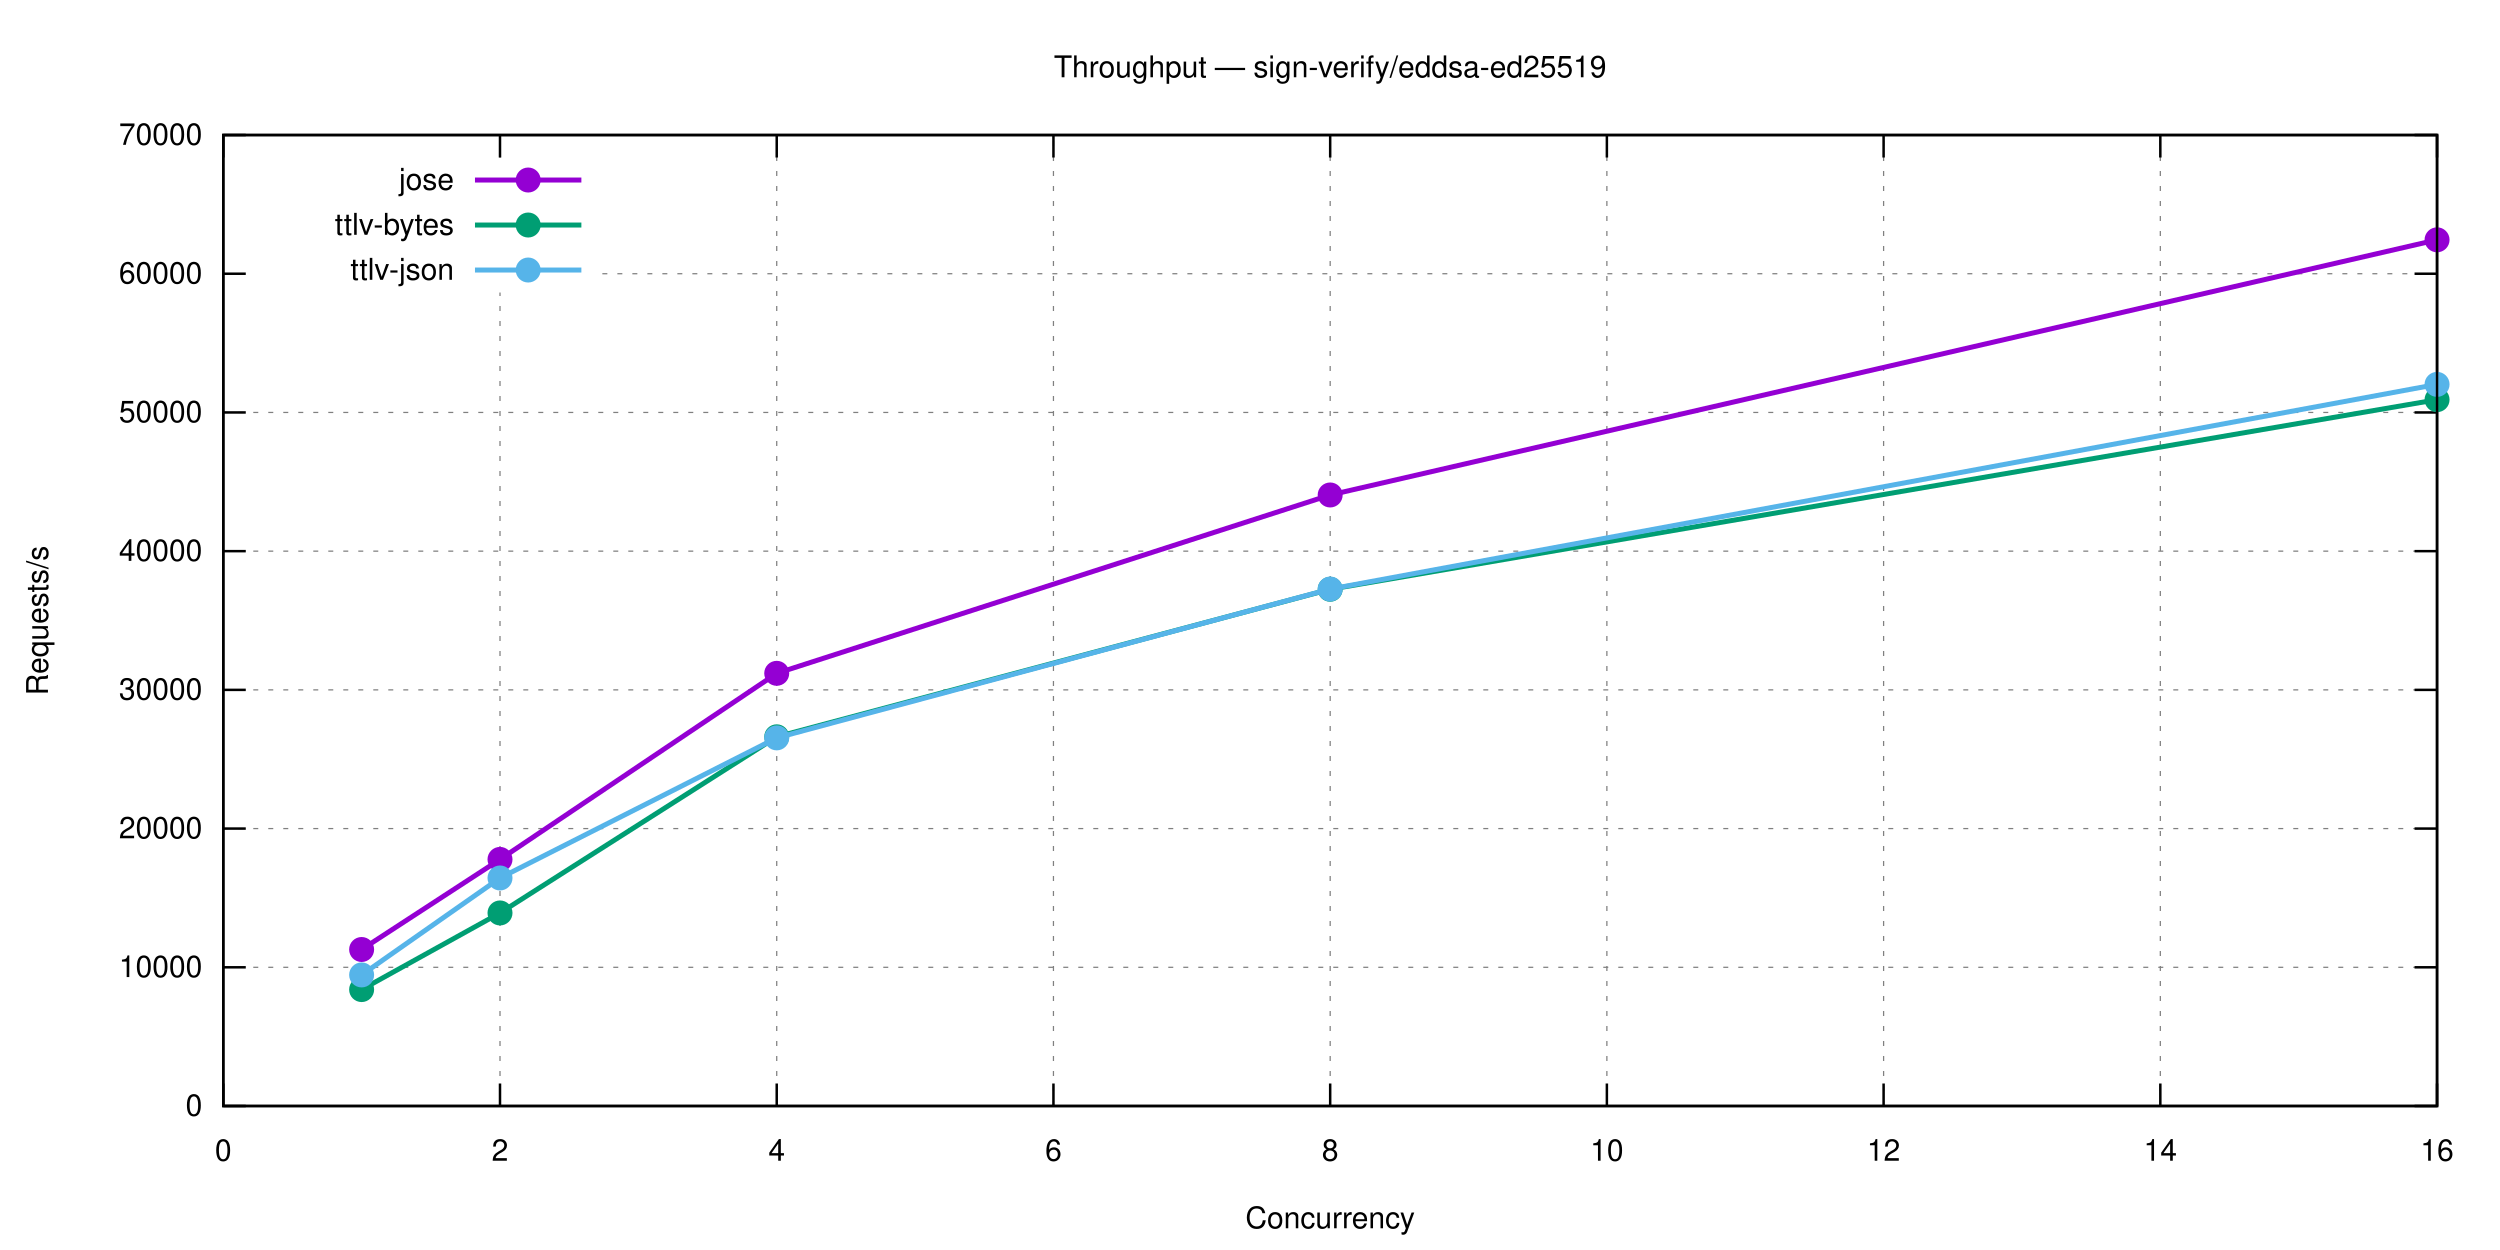
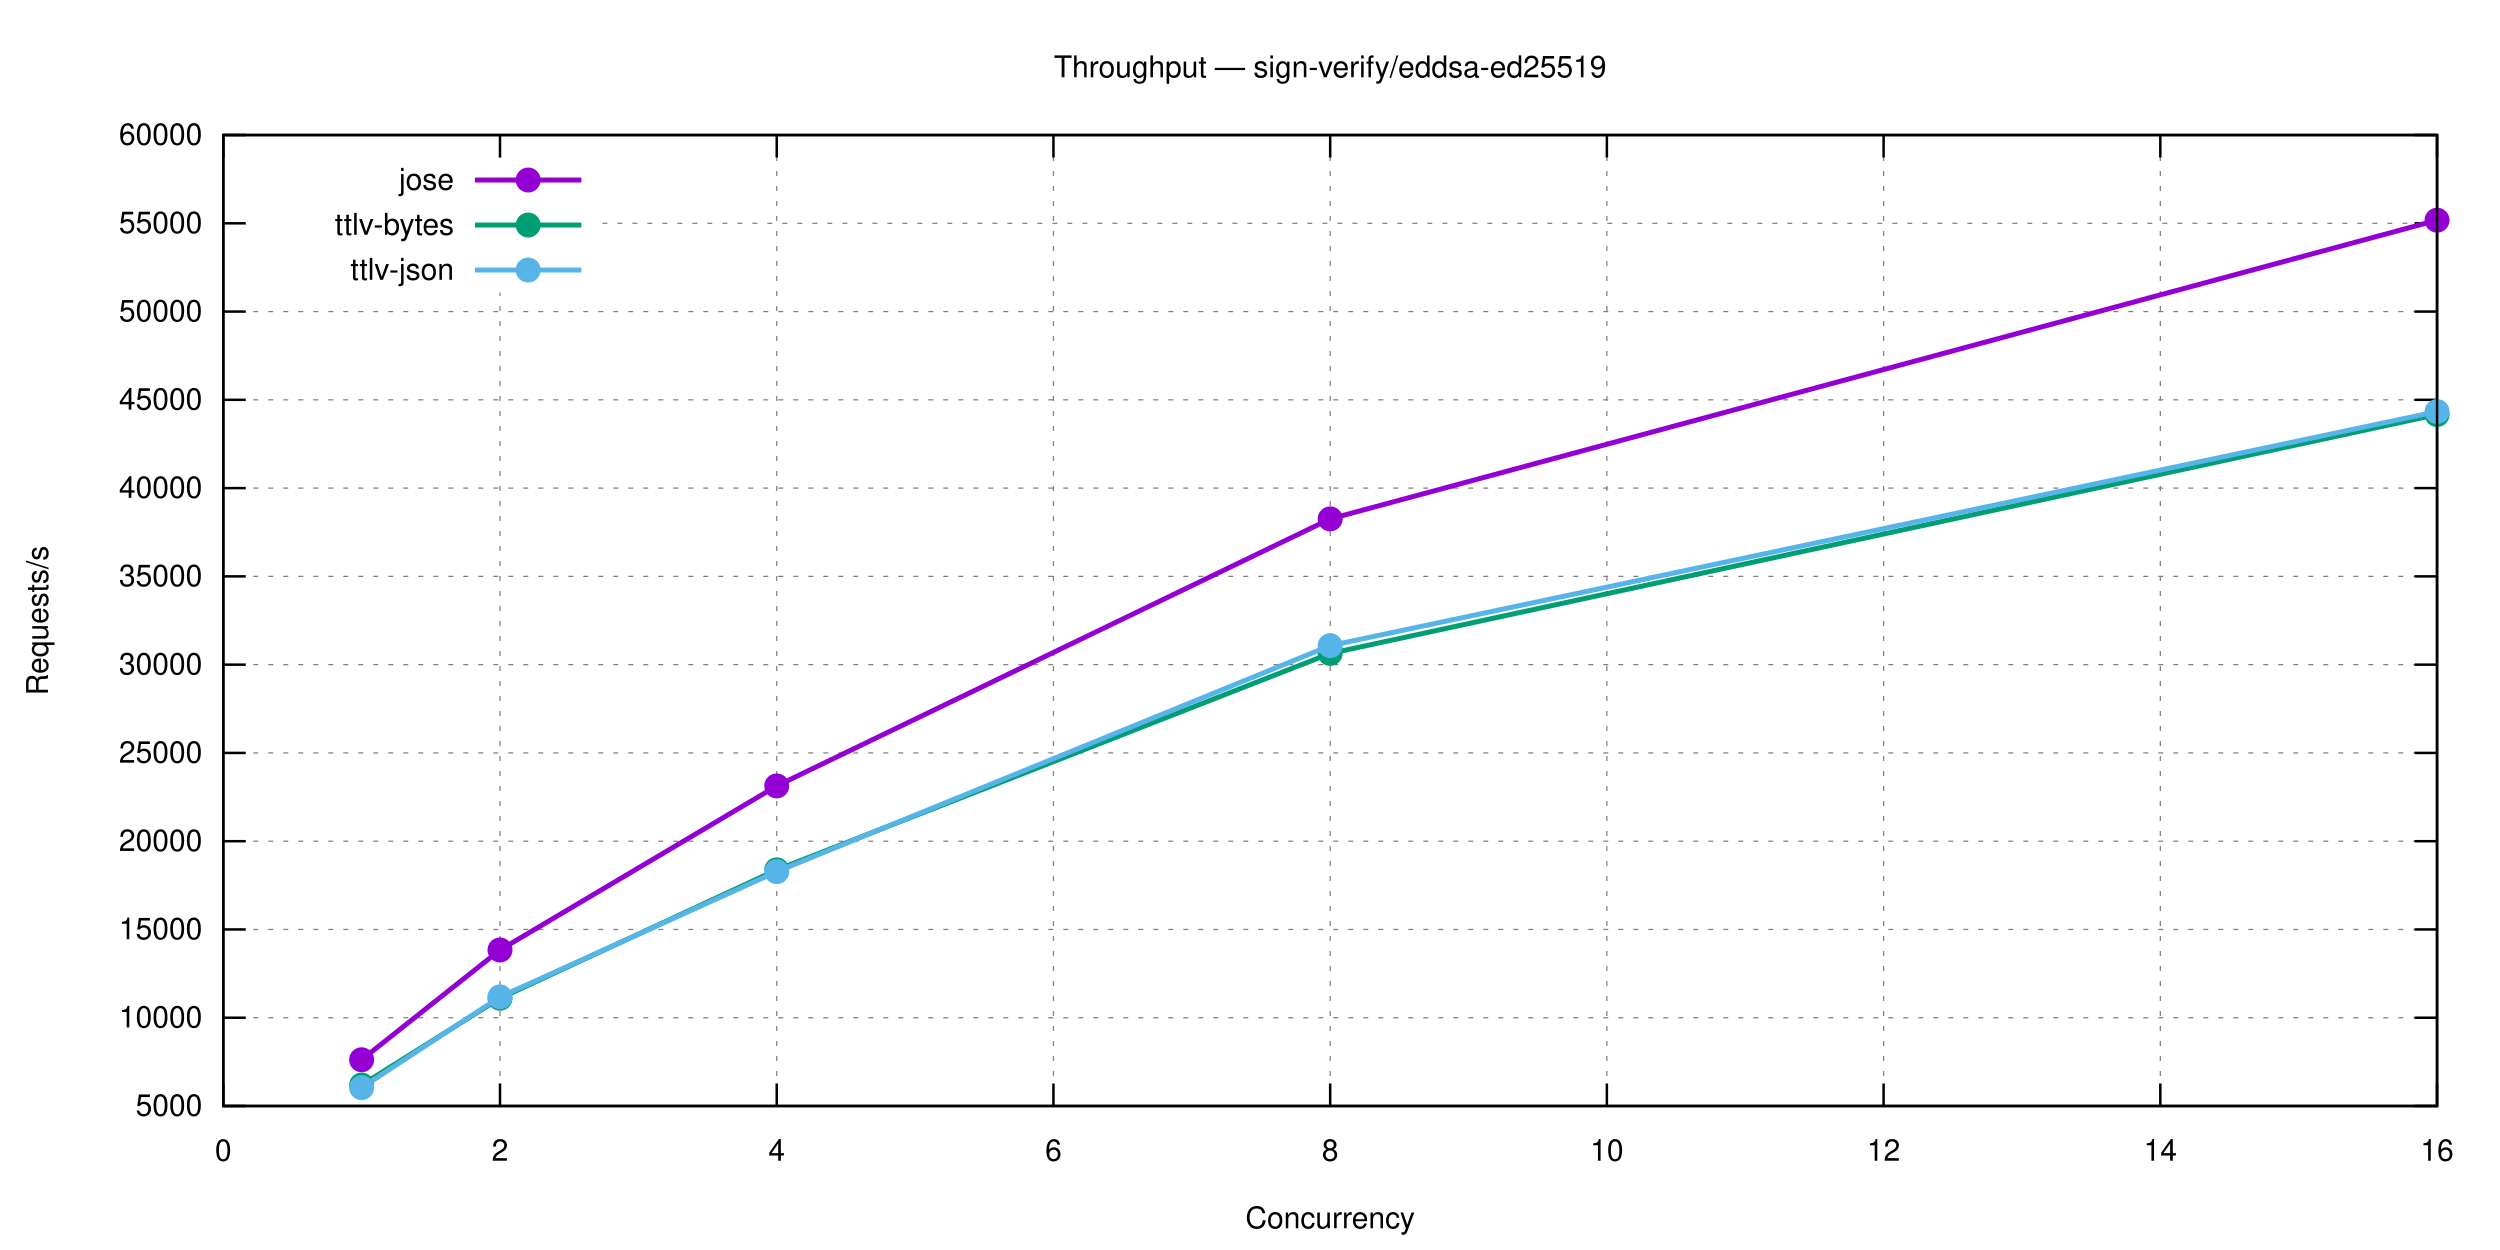
<svg xmlns="http://www.w3.org/2000/svg" xmlns:xlink="http://www.w3.org/1999/xlink" width="1000" height="500" viewBox="0 0 1000 500">
  <g id="gnuplot_canvas">
    <rect x="0" y="0" width="1000" height="500" fill="none" />
    <defs>
      <circle id="gpDot" r="0.5" stroke-width="0.5" stroke="currentColor" />
      <path id="gpPt0" stroke-width="0.222" stroke="currentColor" d="M-1,0 h2 M0,-1 v2" />
      <path id="gpPt1" stroke-width="0.222" stroke="currentColor" d="M-1,-1 L1,1 M1,-1 L-1,1" />
      <path id="gpPt2" stroke-width="0.222" stroke="currentColor" d="M-1,0 L1,0 M0,-1 L0,1 M-1,-1 L1,1 M-1,1 L1,-1" />
      <rect id="gpPt3" stroke-width="0.222" stroke="currentColor" x="-1" y="-1" width="2" height="2" />
      <rect id="gpPt4" stroke-width="0.222" stroke="currentColor" fill="currentColor" x="-1" y="-1" width="2" height="2" />
      <circle id="gpPt5" stroke-width="0.222" stroke="currentColor" cx="0" cy="0" r="1" />
      <use xlink:href="#gpPt5" id="gpPt6" fill="currentColor" stroke="none" />
      <path id="gpPt7" stroke-width="0.222" stroke="currentColor" d="M0,-1.33 L-1.33,0.67 L1.33,0.67 z" />
      <use xlink:href="#gpPt7" id="gpPt8" fill="currentColor" stroke="none" />
      <use xlink:href="#gpPt7" id="gpPt9" stroke="currentColor" transform="rotate(180)" />
      <use xlink:href="#gpPt9" id="gpPt10" fill="currentColor" stroke="none" />
      <use xlink:href="#gpPt3" id="gpPt11" stroke="currentColor" transform="rotate(45)" />
      <use xlink:href="#gpPt11" id="gpPt12" fill="currentColor" stroke="none" />
      <path id="gpPt13" stroke-width="0.222" stroke="currentColor" d="M0,1.330 L1.265,0.411 L0.782,-1.067 L-0.782,-1.076 L-1.265,0.411 z" />
      <use xlink:href="#gpPt13" id="gpPt14" fill="currentColor" stroke="none" />
      <filter id="textbox" filterUnits="objectBoundingBox" x="0" y="0" height="1" width="1">
        <feFlood flood-color="white" flood-opacity="1" result="bgnd" />
        <feComposite in="SourceGraphic" in2="bgnd" operator="atop" />
      </filter>
      <filter id="greybox" filterUnits="objectBoundingBox" x="0" y="0" height="1" width="1">
        <feFlood flood-color="lightgrey" flood-opacity="1" result="grey" />
        <feComposite in="SourceGraphic" in2="grey" operator="atop" />
      </filter>
    </defs>
    <g fill="none" color="white" stroke="currentColor" stroke-width="1.00" stroke-linecap="butt" stroke-linejoin="miter">
</g>
    <g fill="none" color="black" stroke="currentColor" stroke-width="1.00" stroke-linecap="butt" stroke-linejoin="miter">
</g>
    <g fill="none" color="black" stroke="black" stroke-width="0.50" stroke-linecap="butt" stroke-linejoin="miter">
</g>
    <g fill="none" color="gray" stroke="currentColor" stroke-width="0.50" stroke-linecap="butt" stroke-linejoin="miter">
      <path stroke="gray" stroke-dasharray="2,4" class="gridline" d="M89.31,442.40 L974.82,442.40  " />
    </g>
    <g fill="none" color="gray" stroke="gray" stroke-width="1.00" stroke-linecap="butt" stroke-linejoin="miter">
</g>
    <g fill="none" color="black" stroke="currentColor" stroke-width="1.00" stroke-linecap="butt" stroke-linejoin="miter">
      <path stroke="black" d="M89.31,442.40 L98.31,442.40 M974.82,442.40 L965.82,442.40  " />
      <g transform="translate(80.92,446.30)" stroke="none" fill="black" font-family="Helvetica" font-size="12.00" text-anchor="end">
        <text>
-           <tspan font-family="Helvetica"> 0</tspan>
-         </text>
-       </g>
-     </g>
-     <g fill="none" color="black" stroke="currentColor" stroke-width="1.00" stroke-linecap="butt" stroke-linejoin="miter">
- </g>
-     <g fill="none" color="black" stroke="black" stroke-width="0.50" stroke-linecap="butt" stroke-linejoin="miter">
- </g>
-     <g fill="none" color="gray" stroke="currentColor" stroke-width="0.50" stroke-linecap="butt" stroke-linejoin="miter">
-       <path stroke="gray" stroke-dasharray="2,4" class="gridline" d="M89.31,386.92 L974.82,386.92  " />
-     </g>
-     <g fill="none" color="gray" stroke="gray" stroke-width="1.00" stroke-linecap="butt" stroke-linejoin="miter">
- </g>
-     <g fill="none" color="black" stroke="currentColor" stroke-width="1.00" stroke-linecap="butt" stroke-linejoin="miter">
-       <path stroke="black" d="M89.31,386.92 L98.31,386.92 M974.82,386.92 L965.82,386.92  " />
-       <g transform="translate(80.92,390.82)" stroke="none" fill="black" font-family="Helvetica" font-size="12.00" text-anchor="end">
+           <tspan font-family="Helvetica"> 5000</tspan>
+         </text>
+       </g>
+     </g>
+     <g fill="none" color="black" stroke="currentColor" stroke-width="1.00" stroke-linecap="butt" stroke-linejoin="miter">
+ </g>
+     <g fill="none" color="black" stroke="black" stroke-width="0.50" stroke-linecap="butt" stroke-linejoin="miter">
+ </g>
+     <g fill="none" color="gray" stroke="currentColor" stroke-width="0.50" stroke-linecap="butt" stroke-linejoin="miter">
+       <path stroke="gray" stroke-dasharray="2,4" class="gridline" d="M89.31,407.09 L974.82,407.09  " />
+     </g>
+     <g fill="none" color="gray" stroke="gray" stroke-width="1.00" stroke-linecap="butt" stroke-linejoin="miter">
+ </g>
+     <g fill="none" color="black" stroke="currentColor" stroke-width="1.00" stroke-linecap="butt" stroke-linejoin="miter">
+       <path stroke="black" d="M89.31,407.09 L98.31,407.09 M974.82,407.09 L965.82,407.09  " />
+       <g transform="translate(80.92,410.99)" stroke="none" fill="black" font-family="Helvetica" font-size="12.00" text-anchor="end">
        <text>
          <tspan font-family="Helvetica"> 10000</tspan>
        </text>
      </g>
    </g>
    <g fill="none" color="black" stroke="currentColor" stroke-width="1.00" stroke-linecap="butt" stroke-linejoin="miter">
</g>
    <g fill="none" color="black" stroke="black" stroke-width="0.50" stroke-linecap="butt" stroke-linejoin="miter">
</g>
    <g fill="none" color="gray" stroke="currentColor" stroke-width="0.50" stroke-linecap="butt" stroke-linejoin="miter">
-       <path stroke="gray" stroke-dasharray="2,4" class="gridline" d="M89.31,331.43 L974.82,331.43  " />
-     </g>
-     <g fill="none" color="gray" stroke="gray" stroke-width="1.00" stroke-linecap="butt" stroke-linejoin="miter">
- </g>
-     <g fill="none" color="black" stroke="currentColor" stroke-width="1.00" stroke-linecap="butt" stroke-linejoin="miter">
-       <path stroke="black" d="M89.31,331.43 L98.31,331.43 M974.82,331.43 L965.82,331.43  " />
-       <g transform="translate(80.92,335.33)" stroke="none" fill="black" font-family="Helvetica" font-size="12.00" text-anchor="end">
+       <path stroke="gray" stroke-dasharray="2,4" class="gridline" d="M89.31,371.78 L974.82,371.78  " />
+     </g>
+     <g fill="none" color="gray" stroke="gray" stroke-width="1.00" stroke-linecap="butt" stroke-linejoin="miter">
+ </g>
+     <g fill="none" color="black" stroke="currentColor" stroke-width="1.00" stroke-linecap="butt" stroke-linejoin="miter">
+       <path stroke="black" d="M89.31,371.78 L98.31,371.78 M974.82,371.78 L965.82,371.78  " />
+       <g transform="translate(80.92,375.68)" stroke="none" fill="black" font-family="Helvetica" font-size="12.00" text-anchor="end">
+         <text>
+           <tspan font-family="Helvetica"> 15000</tspan>
+         </text>
+       </g>
+     </g>
+     <g fill="none" color="black" stroke="currentColor" stroke-width="1.00" stroke-linecap="butt" stroke-linejoin="miter">
+ </g>
+     <g fill="none" color="black" stroke="black" stroke-width="0.50" stroke-linecap="butt" stroke-linejoin="miter">
+ </g>
+     <g fill="none" color="gray" stroke="currentColor" stroke-width="0.50" stroke-linecap="butt" stroke-linejoin="miter">
+       <path stroke="gray" stroke-dasharray="2,4" class="gridline" d="M89.31,336.48 L974.82,336.48  " />
+     </g>
+     <g fill="none" color="gray" stroke="gray" stroke-width="1.00" stroke-linecap="butt" stroke-linejoin="miter">
+ </g>
+     <g fill="none" color="black" stroke="currentColor" stroke-width="1.00" stroke-linecap="butt" stroke-linejoin="miter">
+       <path stroke="black" d="M89.31,336.48 L98.31,336.48 M974.82,336.48 L965.82,336.48  " />
+       <g transform="translate(80.92,340.38)" stroke="none" fill="black" font-family="Helvetica" font-size="12.00" text-anchor="end">
        <text>
          <tspan font-family="Helvetica"> 20000</tspan>
        </text>
      </g>
    </g>
    <g fill="none" color="black" stroke="currentColor" stroke-width="1.00" stroke-linecap="butt" stroke-linejoin="miter">
</g>
    <g fill="none" color="black" stroke="black" stroke-width="0.50" stroke-linecap="butt" stroke-linejoin="miter">
</g>
    <g fill="none" color="gray" stroke="currentColor" stroke-width="0.50" stroke-linecap="butt" stroke-linejoin="miter">
-       <path stroke="gray" stroke-dasharray="2,4" class="gridline" d="M89.31,275.95 L974.82,275.95  " />
-     </g>
-     <g fill="none" color="gray" stroke="gray" stroke-width="1.00" stroke-linecap="butt" stroke-linejoin="miter">
- </g>
-     <g fill="none" color="black" stroke="currentColor" stroke-width="1.00" stroke-linecap="butt" stroke-linejoin="miter">
-       <path stroke="black" d="M89.31,275.95 L98.31,275.95 M974.82,275.95 L965.82,275.95  " />
-       <g transform="translate(80.92,279.85)" stroke="none" fill="black" font-family="Helvetica" font-size="12.00" text-anchor="end">
+       <path stroke="gray" stroke-dasharray="2,4" class="gridline" d="M89.31,301.17 L974.82,301.17  " />
+     </g>
+     <g fill="none" color="gray" stroke="gray" stroke-width="1.00" stroke-linecap="butt" stroke-linejoin="miter">
+ </g>
+     <g fill="none" color="black" stroke="currentColor" stroke-width="1.00" stroke-linecap="butt" stroke-linejoin="miter">
+       <path stroke="black" d="M89.31,301.17 L98.31,301.17 M974.82,301.17 L965.82,301.17  " />
+       <g transform="translate(80.92,305.07)" stroke="none" fill="black" font-family="Helvetica" font-size="12.00" text-anchor="end">
+         <text>
+           <tspan font-family="Helvetica"> 25000</tspan>
+         </text>
+       </g>
+     </g>
+     <g fill="none" color="black" stroke="currentColor" stroke-width="1.00" stroke-linecap="butt" stroke-linejoin="miter">
+ </g>
+     <g fill="none" color="black" stroke="black" stroke-width="0.50" stroke-linecap="butt" stroke-linejoin="miter">
+ </g>
+     <g fill="none" color="gray" stroke="currentColor" stroke-width="0.50" stroke-linecap="butt" stroke-linejoin="miter">
+       <path stroke="gray" stroke-dasharray="2,4" class="gridline" d="M89.31,265.86 L974.82,265.86  " />
+     </g>
+     <g fill="none" color="gray" stroke="gray" stroke-width="1.00" stroke-linecap="butt" stroke-linejoin="miter">
+ </g>
+     <g fill="none" color="black" stroke="currentColor" stroke-width="1.00" stroke-linecap="butt" stroke-linejoin="miter">
+       <path stroke="black" d="M89.31,265.86 L98.31,265.86 M974.82,265.86 L965.82,265.86  " />
+       <g transform="translate(80.92,269.76)" stroke="none" fill="black" font-family="Helvetica" font-size="12.00" text-anchor="end">
        <text>
          <tspan font-family="Helvetica"> 30000</tspan>
        </text>
      </g>
    </g>
    <g fill="none" color="black" stroke="currentColor" stroke-width="1.00" stroke-linecap="butt" stroke-linejoin="miter">
</g>
    <g fill="none" color="black" stroke="black" stroke-width="0.50" stroke-linecap="butt" stroke-linejoin="miter">
</g>
    <g fill="none" color="gray" stroke="currentColor" stroke-width="0.50" stroke-linecap="butt" stroke-linejoin="miter">
-       <path stroke="gray" stroke-dasharray="2,4" class="gridline" d="M89.31,220.46 L974.82,220.46  " />
-     </g>
-     <g fill="none" color="gray" stroke="gray" stroke-width="1.00" stroke-linecap="butt" stroke-linejoin="miter">
- </g>
-     <g fill="none" color="black" stroke="currentColor" stroke-width="1.00" stroke-linecap="butt" stroke-linejoin="miter">
-       <path stroke="black" d="M89.31,220.46 L98.31,220.46 M974.82,220.46 L965.82,220.46  " />
-       <g transform="translate(80.92,224.36)" stroke="none" fill="black" font-family="Helvetica" font-size="12.00" text-anchor="end">
+       <path stroke="gray" stroke-dasharray="2,4" class="gridline" d="M89.31,230.55 L974.82,230.55  " />
+     </g>
+     <g fill="none" color="gray" stroke="gray" stroke-width="1.00" stroke-linecap="butt" stroke-linejoin="miter">
+ </g>
+     <g fill="none" color="black" stroke="currentColor" stroke-width="1.00" stroke-linecap="butt" stroke-linejoin="miter">
+       <path stroke="black" d="M89.31,230.55 L98.31,230.55 M974.82,230.55 L965.82,230.55  " />
+       <g transform="translate(80.92,234.45)" stroke="none" fill="black" font-family="Helvetica" font-size="12.00" text-anchor="end">
+         <text>
+           <tspan font-family="Helvetica"> 35000</tspan>
+         </text>
+       </g>
+     </g>
+     <g fill="none" color="black" stroke="currentColor" stroke-width="1.00" stroke-linecap="butt" stroke-linejoin="miter">
+ </g>
+     <g fill="none" color="black" stroke="black" stroke-width="0.50" stroke-linecap="butt" stroke-linejoin="miter">
+ </g>
+     <g fill="none" color="gray" stroke="currentColor" stroke-width="0.50" stroke-linecap="butt" stroke-linejoin="miter">
+       <path stroke="gray" stroke-dasharray="2,4" class="gridline" d="M89.31,195.24 L974.82,195.24  " />
+     </g>
+     <g fill="none" color="gray" stroke="gray" stroke-width="1.00" stroke-linecap="butt" stroke-linejoin="miter">
+ </g>
+     <g fill="none" color="black" stroke="currentColor" stroke-width="1.00" stroke-linecap="butt" stroke-linejoin="miter">
+       <path stroke="black" d="M89.31,195.24 L98.31,195.24 M974.82,195.24 L965.82,195.24  " />
+       <g transform="translate(80.92,199.14)" stroke="none" fill="black" font-family="Helvetica" font-size="12.00" text-anchor="end">
        <text>
          <tspan font-family="Helvetica"> 40000</tspan>
        </text>
      </g>
    </g>
    <g fill="none" color="black" stroke="currentColor" stroke-width="1.00" stroke-linecap="butt" stroke-linejoin="miter">
</g>
    <g fill="none" color="black" stroke="black" stroke-width="0.50" stroke-linecap="butt" stroke-linejoin="miter">
</g>
    <g fill="none" color="gray" stroke="currentColor" stroke-width="0.50" stroke-linecap="butt" stroke-linejoin="miter">
-       <path stroke="gray" stroke-dasharray="2,4" class="gridline" d="M89.31,164.98 L974.82,164.98  " />
-     </g>
-     <g fill="none" color="gray" stroke="gray" stroke-width="1.00" stroke-linecap="butt" stroke-linejoin="miter">
- </g>
-     <g fill="none" color="black" stroke="currentColor" stroke-width="1.00" stroke-linecap="butt" stroke-linejoin="miter">
-       <path stroke="black" d="M89.31,164.98 L98.31,164.98 M974.82,164.98 L965.82,164.98  " />
-       <g transform="translate(80.92,168.88)" stroke="none" fill="black" font-family="Helvetica" font-size="12.00" text-anchor="end">
+       <path stroke="gray" stroke-dasharray="2,4" class="gridline" d="M89.31,159.93 L974.82,159.93  " />
+     </g>
+     <g fill="none" color="gray" stroke="gray" stroke-width="1.00" stroke-linecap="butt" stroke-linejoin="miter">
+ </g>
+     <g fill="none" color="black" stroke="currentColor" stroke-width="1.00" stroke-linecap="butt" stroke-linejoin="miter">
+       <path stroke="black" d="M89.31,159.93 L98.31,159.93 M974.82,159.93 L965.82,159.93  " />
+       <g transform="translate(80.92,163.83)" stroke="none" fill="black" font-family="Helvetica" font-size="12.00" text-anchor="end">
+         <text>
+           <tspan font-family="Helvetica"> 45000</tspan>
+         </text>
+       </g>
+     </g>
+     <g fill="none" color="black" stroke="currentColor" stroke-width="1.00" stroke-linecap="butt" stroke-linejoin="miter">
+ </g>
+     <g fill="none" color="black" stroke="black" stroke-width="0.50" stroke-linecap="butt" stroke-linejoin="miter">
+ </g>
+     <g fill="none" color="gray" stroke="currentColor" stroke-width="0.50" stroke-linecap="butt" stroke-linejoin="miter">
+       <path stroke="gray" stroke-dasharray="2,4" class="gridline" d="M89.31,124.63 L974.82,124.63  " />
+     </g>
+     <g fill="none" color="gray" stroke="gray" stroke-width="1.00" stroke-linecap="butt" stroke-linejoin="miter">
+ </g>
+     <g fill="none" color="black" stroke="currentColor" stroke-width="1.00" stroke-linecap="butt" stroke-linejoin="miter">
+       <path stroke="black" d="M89.31,124.63 L98.31,124.63 M974.82,124.63 L965.82,124.63  " />
+       <g transform="translate(80.92,128.53)" stroke="none" fill="black" font-family="Helvetica" font-size="12.00" text-anchor="end">
        <text>
          <tspan font-family="Helvetica"> 50000</tspan>
        </text>
      </g>
    </g>
    <g fill="none" color="black" stroke="currentColor" stroke-width="1.00" stroke-linecap="butt" stroke-linejoin="miter">
</g>
    <g fill="none" color="black" stroke="black" stroke-width="0.50" stroke-linecap="butt" stroke-linejoin="miter">
</g>
    <g fill="none" color="gray" stroke="currentColor" stroke-width="0.50" stroke-linecap="butt" stroke-linejoin="miter">
-       <path stroke="gray" stroke-dasharray="2,4" class="gridline" d="M89.31,109.49 L97.70,109.49 M240.94,109.49 L974.82,109.49  " />
-     </g>
-     <g fill="none" color="gray" stroke="gray" stroke-width="1.00" stroke-linecap="butt" stroke-linejoin="miter">
- </g>
-     <g fill="none" color="black" stroke="currentColor" stroke-width="1.00" stroke-linecap="butt" stroke-linejoin="miter">
-       <path stroke="black" d="M89.31,109.49 L98.31,109.49 M974.82,109.49 L965.82,109.49  " />
-       <g transform="translate(80.92,113.39)" stroke="none" fill="black" font-family="Helvetica" font-size="12.00" text-anchor="end">
-         <text>
-           <tspan font-family="Helvetica"> 60000</tspan>
+       <path stroke="gray" stroke-dasharray="2,4" class="gridline" d="M89.31,89.32 L97.70,89.32 M240.94,89.32 L974.82,89.32  " />
+     </g>
+     <g fill="none" color="gray" stroke="gray" stroke-width="1.00" stroke-linecap="butt" stroke-linejoin="miter">
+ </g>
+     <g fill="none" color="black" stroke="currentColor" stroke-width="1.00" stroke-linecap="butt" stroke-linejoin="miter">
+       <path stroke="black" d="M89.31,89.32 L98.31,89.32 M974.82,89.32 L965.82,89.32  " />
+       <g transform="translate(80.92,93.22)" stroke="none" fill="black" font-family="Helvetica" font-size="12.00" text-anchor="end">
+         <text>
+           <tspan font-family="Helvetica"> 55000</tspan>
        </text>
      </g>
    </g>
    <g fill="none" color="black" stroke="currentColor" stroke-width="1.00" stroke-linecap="butt" stroke-linejoin="miter">
</g>
    <g fill="none" color="black" stroke="black" stroke-width="0.50" stroke-linecap="butt" stroke-linejoin="miter">
</g>
    <g fill="none" color="gray" stroke="currentColor" stroke-width="0.50" stroke-linecap="butt" stroke-linejoin="miter">
      <path stroke="gray" stroke-dasharray="2,4" class="gridline" d="M89.31,54.01 L974.82,54.01  " />
    </g>
    <g fill="none" color="gray" stroke="gray" stroke-width="1.00" stroke-linecap="butt" stroke-linejoin="miter">
</g>
    <g fill="none" color="black" stroke="currentColor" stroke-width="1.00" stroke-linecap="butt" stroke-linejoin="miter">
      <path stroke="black" d="M89.31,54.01 L98.31,54.01 M974.82,54.01 L965.82,54.01  " />
      <g transform="translate(80.92,57.91)" stroke="none" fill="black" font-family="Helvetica" font-size="12.00" text-anchor="end">
        <text>
-           <tspan font-family="Helvetica"> 70000</tspan>
+           <tspan font-family="Helvetica"> 60000</tspan>
        </text>
      </g>
    </g>
    <g fill="none" color="black" stroke="currentColor" stroke-width="1.00" stroke-linecap="butt" stroke-linejoin="miter">
</g>
    <g fill="none" color="black" stroke="black" stroke-width="0.50" stroke-linecap="butt" stroke-linejoin="miter">
</g>
    <g fill="none" color="gray" stroke="currentColor" stroke-width="0.50" stroke-linecap="butt" stroke-linejoin="miter">
      <path stroke="gray" stroke-dasharray="2,4" class="gridline" d="M89.31,442.40 L89.31,54.01  " />
    </g>
    <g fill="none" color="gray" stroke="gray" stroke-width="1.00" stroke-linecap="butt" stroke-linejoin="miter">
</g>
    <g fill="none" color="black" stroke="currentColor" stroke-width="1.00" stroke-linecap="butt" stroke-linejoin="miter">
      <path stroke="black" d="M89.31,442.40 L89.31,433.40 M89.31,54.01 L89.31,63.01  " />
      <g transform="translate(89.31,464.30)" stroke="none" fill="black" font-family="Helvetica" font-size="12.00" text-anchor="middle">
        <text>
          <tspan font-family="Helvetica"> 0</tspan>
        </text>
      </g>
    </g>
    <g fill="none" color="black" stroke="currentColor" stroke-width="1.00" stroke-linecap="butt" stroke-linejoin="miter">
</g>
    <g fill="none" color="black" stroke="black" stroke-width="0.50" stroke-linecap="butt" stroke-linejoin="miter">
</g>
    <g fill="none" color="gray" stroke="currentColor" stroke-width="0.50" stroke-linecap="butt" stroke-linejoin="miter">
      <path stroke="gray" stroke-dasharray="2,4" class="gridline" d="M200.00,442.40 L200.00,117.01 M200.00,63.01 L200.00,54.01  " />
    </g>
    <g fill="none" color="gray" stroke="gray" stroke-width="1.00" stroke-linecap="butt" stroke-linejoin="miter">
</g>
    <g fill="none" color="black" stroke="currentColor" stroke-width="1.00" stroke-linecap="butt" stroke-linejoin="miter">
      <path stroke="black" d="M200.00,442.40 L200.00,433.40 M200.00,54.01 L200.00,63.01  " />
      <g transform="translate(200.00,464.30)" stroke="none" fill="black" font-family="Helvetica" font-size="12.00" text-anchor="middle">
        <text>
          <tspan font-family="Helvetica"> 2</tspan>
        </text>
      </g>
    </g>
    <g fill="none" color="black" stroke="currentColor" stroke-width="1.00" stroke-linecap="butt" stroke-linejoin="miter">
</g>
    <g fill="none" color="black" stroke="black" stroke-width="0.50" stroke-linecap="butt" stroke-linejoin="miter">
</g>
    <g fill="none" color="gray" stroke="currentColor" stroke-width="0.50" stroke-linecap="butt" stroke-linejoin="miter">
      <path stroke="gray" stroke-dasharray="2,4" class="gridline" d="M310.69,442.40 L310.69,54.01  " />
    </g>
    <g fill="none" color="gray" stroke="gray" stroke-width="1.00" stroke-linecap="butt" stroke-linejoin="miter">
</g>
    <g fill="none" color="black" stroke="currentColor" stroke-width="1.00" stroke-linecap="butt" stroke-linejoin="miter">
      <path stroke="black" d="M310.69,442.40 L310.69,433.40 M310.69,54.01 L310.69,63.01  " />
      <g transform="translate(310.69,464.30)" stroke="none" fill="black" font-family="Helvetica" font-size="12.00" text-anchor="middle">
        <text>
          <tspan font-family="Helvetica"> 4</tspan>
        </text>
      </g>
    </g>
    <g fill="none" color="black" stroke="currentColor" stroke-width="1.00" stroke-linecap="butt" stroke-linejoin="miter">
</g>
    <g fill="none" color="black" stroke="black" stroke-width="0.50" stroke-linecap="butt" stroke-linejoin="miter">
</g>
    <g fill="none" color="gray" stroke="currentColor" stroke-width="0.50" stroke-linecap="butt" stroke-linejoin="miter">
      <path stroke="gray" stroke-dasharray="2,4" class="gridline" d="M421.38,442.40 L421.38,54.01  " />
    </g>
    <g fill="none" color="gray" stroke="gray" stroke-width="1.00" stroke-linecap="butt" stroke-linejoin="miter">
</g>
    <g fill="none" color="black" stroke="currentColor" stroke-width="1.00" stroke-linecap="butt" stroke-linejoin="miter">
      <path stroke="black" d="M421.38,442.40 L421.38,433.40 M421.38,54.01 L421.38,63.01  " />
      <g transform="translate(421.38,464.30)" stroke="none" fill="black" font-family="Helvetica" font-size="12.00" text-anchor="middle">
        <text>
          <tspan font-family="Helvetica"> 6</tspan>
        </text>
      </g>
    </g>
    <g fill="none" color="black" stroke="currentColor" stroke-width="1.00" stroke-linecap="butt" stroke-linejoin="miter">
</g>
    <g fill="none" color="black" stroke="black" stroke-width="0.50" stroke-linecap="butt" stroke-linejoin="miter">
</g>
    <g fill="none" color="gray" stroke="currentColor" stroke-width="0.50" stroke-linecap="butt" stroke-linejoin="miter">
      <path stroke="gray" stroke-dasharray="2,4" class="gridline" d="M532.07,442.40 L532.07,54.01  " />
    </g>
    <g fill="none" color="gray" stroke="gray" stroke-width="1.00" stroke-linecap="butt" stroke-linejoin="miter">
</g>
    <g fill="none" color="black" stroke="currentColor" stroke-width="1.00" stroke-linecap="butt" stroke-linejoin="miter">
      <path stroke="black" d="M532.07,442.40 L532.07,433.40 M532.07,54.01 L532.07,63.01  " />
      <g transform="translate(532.07,464.30)" stroke="none" fill="black" font-family="Helvetica" font-size="12.00" text-anchor="middle">
        <text>
          <tspan font-family="Helvetica"> 8</tspan>
        </text>
      </g>
    </g>
    <g fill="none" color="black" stroke="currentColor" stroke-width="1.00" stroke-linecap="butt" stroke-linejoin="miter">
</g>
    <g fill="none" color="black" stroke="black" stroke-width="0.50" stroke-linecap="butt" stroke-linejoin="miter">
</g>
    <g fill="none" color="gray" stroke="currentColor" stroke-width="0.50" stroke-linecap="butt" stroke-linejoin="miter">
      <path stroke="gray" stroke-dasharray="2,4" class="gridline" d="M642.75,442.40 L642.75,54.01  " />
    </g>
    <g fill="none" color="gray" stroke="gray" stroke-width="1.00" stroke-linecap="butt" stroke-linejoin="miter">
</g>
    <g fill="none" color="black" stroke="currentColor" stroke-width="1.00" stroke-linecap="butt" stroke-linejoin="miter">
      <path stroke="black" d="M642.75,442.40 L642.75,433.40 M642.75,54.01 L642.75,63.01  " />
      <g transform="translate(642.75,464.30)" stroke="none" fill="black" font-family="Helvetica" font-size="12.00" text-anchor="middle">
        <text>
          <tspan font-family="Helvetica"> 10</tspan>
        </text>
      </g>
    </g>
    <g fill="none" color="black" stroke="currentColor" stroke-width="1.00" stroke-linecap="butt" stroke-linejoin="miter">
</g>
    <g fill="none" color="black" stroke="black" stroke-width="0.50" stroke-linecap="butt" stroke-linejoin="miter">
</g>
    <g fill="none" color="gray" stroke="currentColor" stroke-width="0.50" stroke-linecap="butt" stroke-linejoin="miter">
      <path stroke="gray" stroke-dasharray="2,4" class="gridline" d="M753.44,442.40 L753.44,54.01  " />
    </g>
    <g fill="none" color="gray" stroke="gray" stroke-width="1.00" stroke-linecap="butt" stroke-linejoin="miter">
</g>
    <g fill="none" color="black" stroke="currentColor" stroke-width="1.00" stroke-linecap="butt" stroke-linejoin="miter">
      <path stroke="black" d="M753.44,442.40 L753.44,433.40 M753.44,54.01 L753.44,63.01  " />
      <g transform="translate(753.44,464.30)" stroke="none" fill="black" font-family="Helvetica" font-size="12.00" text-anchor="middle">
        <text>
          <tspan font-family="Helvetica"> 12</tspan>
        </text>
      </g>
    </g>
    <g fill="none" color="black" stroke="currentColor" stroke-width="1.00" stroke-linecap="butt" stroke-linejoin="miter">
</g>
    <g fill="none" color="black" stroke="black" stroke-width="0.50" stroke-linecap="butt" stroke-linejoin="miter">
</g>
    <g fill="none" color="gray" stroke="currentColor" stroke-width="0.50" stroke-linecap="butt" stroke-linejoin="miter">
      <path stroke="gray" stroke-dasharray="2,4" class="gridline" d="M864.13,442.40 L864.13,54.01  " />
    </g>
    <g fill="none" color="gray" stroke="gray" stroke-width="1.00" stroke-linecap="butt" stroke-linejoin="miter">
</g>
    <g fill="none" color="black" stroke="currentColor" stroke-width="1.00" stroke-linecap="butt" stroke-linejoin="miter">
      <path stroke="black" d="M864.13,442.40 L864.13,433.40 M864.13,54.01 L864.13,63.01  " />
      <g transform="translate(864.13,464.30)" stroke="none" fill="black" font-family="Helvetica" font-size="12.00" text-anchor="middle">
        <text>
          <tspan font-family="Helvetica"> 14</tspan>
        </text>
      </g>
    </g>
    <g fill="none" color="black" stroke="currentColor" stroke-width="1.00" stroke-linecap="butt" stroke-linejoin="miter">
</g>
    <g fill="none" color="black" stroke="black" stroke-width="0.50" stroke-linecap="butt" stroke-linejoin="miter">
</g>
    <g fill="none" color="gray" stroke="currentColor" stroke-width="0.50" stroke-linecap="butt" stroke-linejoin="miter">
      <path stroke="gray" stroke-dasharray="2,4" class="gridline" d="M974.82,442.40 L974.82,54.01  " />
    </g>
    <g fill="none" color="gray" stroke="gray" stroke-width="1.00" stroke-linecap="butt" stroke-linejoin="miter">
</g>
    <g fill="none" color="black" stroke="currentColor" stroke-width="1.00" stroke-linecap="butt" stroke-linejoin="miter">
      <path stroke="black" d="M974.82,442.40 L974.82,433.40 M974.82,54.01 L974.82,63.01  " />
      <g transform="translate(974.82,464.30)" stroke="none" fill="black" font-family="Helvetica" font-size="12.00" text-anchor="middle">
        <text>
          <tspan font-family="Helvetica"> 16</tspan>
        </text>
      </g>
    </g>
    <g fill="none" color="black" stroke="currentColor" stroke-width="1.00" stroke-linecap="butt" stroke-linejoin="miter">
</g>
    <g fill="none" color="black" stroke="currentColor" stroke-width="1.00" stroke-linecap="butt" stroke-linejoin="miter">
      <path stroke="black" d="M89.31,54.01 L89.31,442.40 L974.82,442.40 L974.82,54.01 L89.31,54.01 Z  " />
    </g>
    <g fill="none" color="black" stroke="currentColor" stroke-width="1.00" stroke-linecap="butt" stroke-linejoin="miter">
</g>
    <g id="gnuplot_plot_1">
      <g fill="none" color="white" stroke="black" stroke-width="2.00" stroke-linecap="butt" stroke-linejoin="miter">
</g>
      <g fill="none" color="black" stroke="currentColor" stroke-width="2.00" stroke-linecap="butt" stroke-linejoin="miter">
        <g transform="translate(181.60,75.91)" stroke="none" fill="black" font-family="Helvetica" font-size="12.00" text-anchor="end">
          <text>
            <tspan font-family="Helvetica">jose</tspan>
          </text>
        </g>
      </g>
      <g fill="none" color="black" stroke="currentColor" stroke-width="2.00" stroke-linecap="butt" stroke-linejoin="miter">
-         <path stroke="rgb(148,   0, 211)" d="M189.99,72.01 L232.55,72.01 M144.65,379.80 L200.00,343.76 L310.69,269.33 L532.07,197.99 L974.82,95.93  " />
-         <use xlink:href="#gpPt6" transform="translate(144.65,379.80) scale(4.50)" color="rgb(148,   0, 211)" />
-         <use xlink:href="#gpPt6" transform="translate(200.00,343.76) scale(4.50)" color="rgb(148,   0, 211)" />
-         <use xlink:href="#gpPt6" transform="translate(310.69,269.33) scale(4.50)" color="rgb(148,   0, 211)" />
-         <use xlink:href="#gpPt6" transform="translate(532.07,197.99) scale(4.50)" color="rgb(148,   0, 211)" />
-         <use xlink:href="#gpPt6" transform="translate(974.82,95.93) scale(4.50)" color="rgb(148,   0, 211)" />
+         <path stroke="rgb(148,   0, 211)" d="M189.99,72.01 L232.55,72.01 M144.65,423.90 L200.00,379.99 L310.69,314.37 L532.07,207.56 L974.82,88.07  " />
+         <use xlink:href="#gpPt6" transform="translate(144.65,423.90) scale(4.50)" color="rgb(148,   0, 211)" />
+         <use xlink:href="#gpPt6" transform="translate(200.00,379.99) scale(4.50)" color="rgb(148,   0, 211)" />
+         <use xlink:href="#gpPt6" transform="translate(310.69,314.37) scale(4.50)" color="rgb(148,   0, 211)" />
+         <use xlink:href="#gpPt6" transform="translate(532.07,207.56) scale(4.50)" color="rgb(148,   0, 211)" />
+         <use xlink:href="#gpPt6" transform="translate(974.82,88.07) scale(4.50)" color="rgb(148,   0, 211)" />
        <use xlink:href="#gpPt6" transform="translate(211.27,72.01) scale(4.50)" color="rgb(148,   0, 211)" />
      </g>
    </g>
    <g id="gnuplot_plot_2">
      <g fill="none" color="black" stroke="currentColor" stroke-width="2.00" stroke-linecap="butt" stroke-linejoin="miter">
        <g transform="translate(181.60,93.91)" stroke="none" fill="black" font-family="Helvetica" font-size="12.00" text-anchor="end">
          <text>
            <tspan font-family="Helvetica">ttlv-bytes</tspan>
          </text>
        </g>
      </g>
      <g fill="none" color="black" stroke="currentColor" stroke-width="2.00" stroke-linecap="butt" stroke-linejoin="miter">
-         <path stroke="rgb(  0, 158, 115)" d="M189.99,90.01 L232.55,90.01 M144.65,395.83 L200.00,365.18 L310.69,294.72 L532.07,235.71 L974.82,159.87  " />
-         <use xlink:href="#gpPt6" transform="translate(144.65,395.83) scale(4.50)" color="rgb(  0, 158, 115)" />
-         <use xlink:href="#gpPt6" transform="translate(200.00,365.18) scale(4.50)" color="rgb(  0, 158, 115)" />
-         <use xlink:href="#gpPt6" transform="translate(310.69,294.72) scale(4.50)" color="rgb(  0, 158, 115)" />
-         <use xlink:href="#gpPt6" transform="translate(532.07,235.71) scale(4.50)" color="rgb(  0, 158, 115)" />
-         <use xlink:href="#gpPt6" transform="translate(974.82,159.87) scale(4.50)" color="rgb(  0, 158, 115)" />
+         <path stroke="rgb(  0, 158, 115)" d="M189.99,90.01 L232.55,90.01 M144.65,434.00 L200.00,399.31 L310.69,347.94 L532.07,261.37 L974.82,165.81  " />
+         <use xlink:href="#gpPt6" transform="translate(144.65,434.00) scale(4.50)" color="rgb(  0, 158, 115)" />
+         <use xlink:href="#gpPt6" transform="translate(200.00,399.31) scale(4.50)" color="rgb(  0, 158, 115)" />
+         <use xlink:href="#gpPt6" transform="translate(310.69,347.94) scale(4.50)" color="rgb(  0, 158, 115)" />
+         <use xlink:href="#gpPt6" transform="translate(532.07,261.37) scale(4.50)" color="rgb(  0, 158, 115)" />
+         <use xlink:href="#gpPt6" transform="translate(974.82,165.81) scale(4.50)" color="rgb(  0, 158, 115)" />
        <use xlink:href="#gpPt6" transform="translate(211.27,90.01) scale(4.50)" color="rgb(  0, 158, 115)" />
      </g>
    </g>
    <g id="gnuplot_plot_3">
      <g fill="none" color="black" stroke="currentColor" stroke-width="2.00" stroke-linecap="butt" stroke-linejoin="miter">
        <g transform="translate(181.60,111.91)" stroke="none" fill="black" font-family="Helvetica" font-size="12.00" text-anchor="end">
          <text>
            <tspan font-family="Helvetica">ttlv-json</tspan>
          </text>
        </g>
      </g>
      <g fill="none" color="black" stroke="currentColor" stroke-width="2.00" stroke-linecap="butt" stroke-linejoin="miter">
-         <path stroke="rgb( 86, 180, 233)" d="M189.99,108.01 L232.55,108.01 M144.65,389.97 L200.00,351.19 L310.69,295.15 L532.07,235.62 L974.82,153.75  " />
-         <use xlink:href="#gpPt6" transform="translate(144.65,389.97) scale(4.50)" color="rgb( 86, 180, 233)" />
-         <use xlink:href="#gpPt6" transform="translate(200.00,351.19) scale(4.50)" color="rgb( 86, 180, 233)" />
-         <use xlink:href="#gpPt6" transform="translate(310.69,295.15) scale(4.50)" color="rgb( 86, 180, 233)" />
-         <use xlink:href="#gpPt6" transform="translate(532.07,235.62) scale(4.50)" color="rgb( 86, 180, 233)" />
-         <use xlink:href="#gpPt6" transform="translate(974.82,153.75) scale(4.50)" color="rgb( 86, 180, 233)" />
+         <path stroke="rgb( 86, 180, 233)" d="M189.99,108.01 L232.55,108.01 M144.65,435.06 L200.00,398.76 L310.69,348.65 L532.07,258.25 L974.82,164.62  " />
+         <use xlink:href="#gpPt6" transform="translate(144.65,435.06) scale(4.50)" color="rgb( 86, 180, 233)" />
+         <use xlink:href="#gpPt6" transform="translate(200.00,398.76) scale(4.50)" color="rgb( 86, 180, 233)" />
+         <use xlink:href="#gpPt6" transform="translate(310.69,348.65) scale(4.50)" color="rgb( 86, 180, 233)" />
+         <use xlink:href="#gpPt6" transform="translate(532.07,258.25) scale(4.50)" color="rgb( 86, 180, 233)" />
+         <use xlink:href="#gpPt6" transform="translate(974.82,164.62) scale(4.50)" color="rgb( 86, 180, 233)" />
        <use xlink:href="#gpPt6" transform="translate(211.27,108.01) scale(4.50)" color="rgb( 86, 180, 233)" />
      </g>
    </g>
    <g fill="none" color="black" stroke="currentColor" stroke-width="2.00" stroke-linecap="butt" stroke-linejoin="miter">
</g>
    <g fill="none" color="black" stroke="black" stroke-width="1.00" stroke-linecap="butt" stroke-linejoin="miter">
</g>
    <g fill="none" color="black" stroke="currentColor" stroke-width="1.00" stroke-linecap="butt" stroke-linejoin="miter">
      <path stroke="black" d="M89.31,54.01 L89.31,442.40 L974.82,442.40 L974.82,54.01 L89.31,54.01 Z  " />
      <g transform="translate(19.18,248.21) rotate(270.00)" stroke="none" fill="black" font-family="Helvetica" font-size="12.00" text-anchor="middle">
        <text>
          <tspan font-family="Helvetica">Requests/s</tspan>
        </text>
      </g>
    </g>
    <g fill="none" color="black" stroke="currentColor" stroke-width="1.00" stroke-linecap="butt" stroke-linejoin="miter">
      <g transform="translate(532.06,491.30)" stroke="none" fill="black" font-family="Helvetica" font-size="12.00" text-anchor="middle">
        <text>
          <tspan font-family="Helvetica">Concurrency</tspan>
        </text>
      </g>
    </g>
    <g fill="none" color="black" stroke="currentColor" stroke-width="1.00" stroke-linecap="butt" stroke-linejoin="miter">
</g>
    <g fill="none" color="black" stroke="currentColor" stroke-width="1.00" stroke-linecap="butt" stroke-linejoin="miter">
      <g transform="translate(532.06,30.91)" stroke="none" fill="black" font-family="Helvetica" font-size="12.00" text-anchor="middle">
        <text>
          <tspan font-family="Helvetica">Throughput — sign-verify/eddsa-ed25519</tspan>
        </text>
      </g>
    </g>
    <g fill="none" color="black" stroke="currentColor" stroke-width="1.00" stroke-linecap="butt" stroke-linejoin="miter">
</g>
  </g>
</svg>
